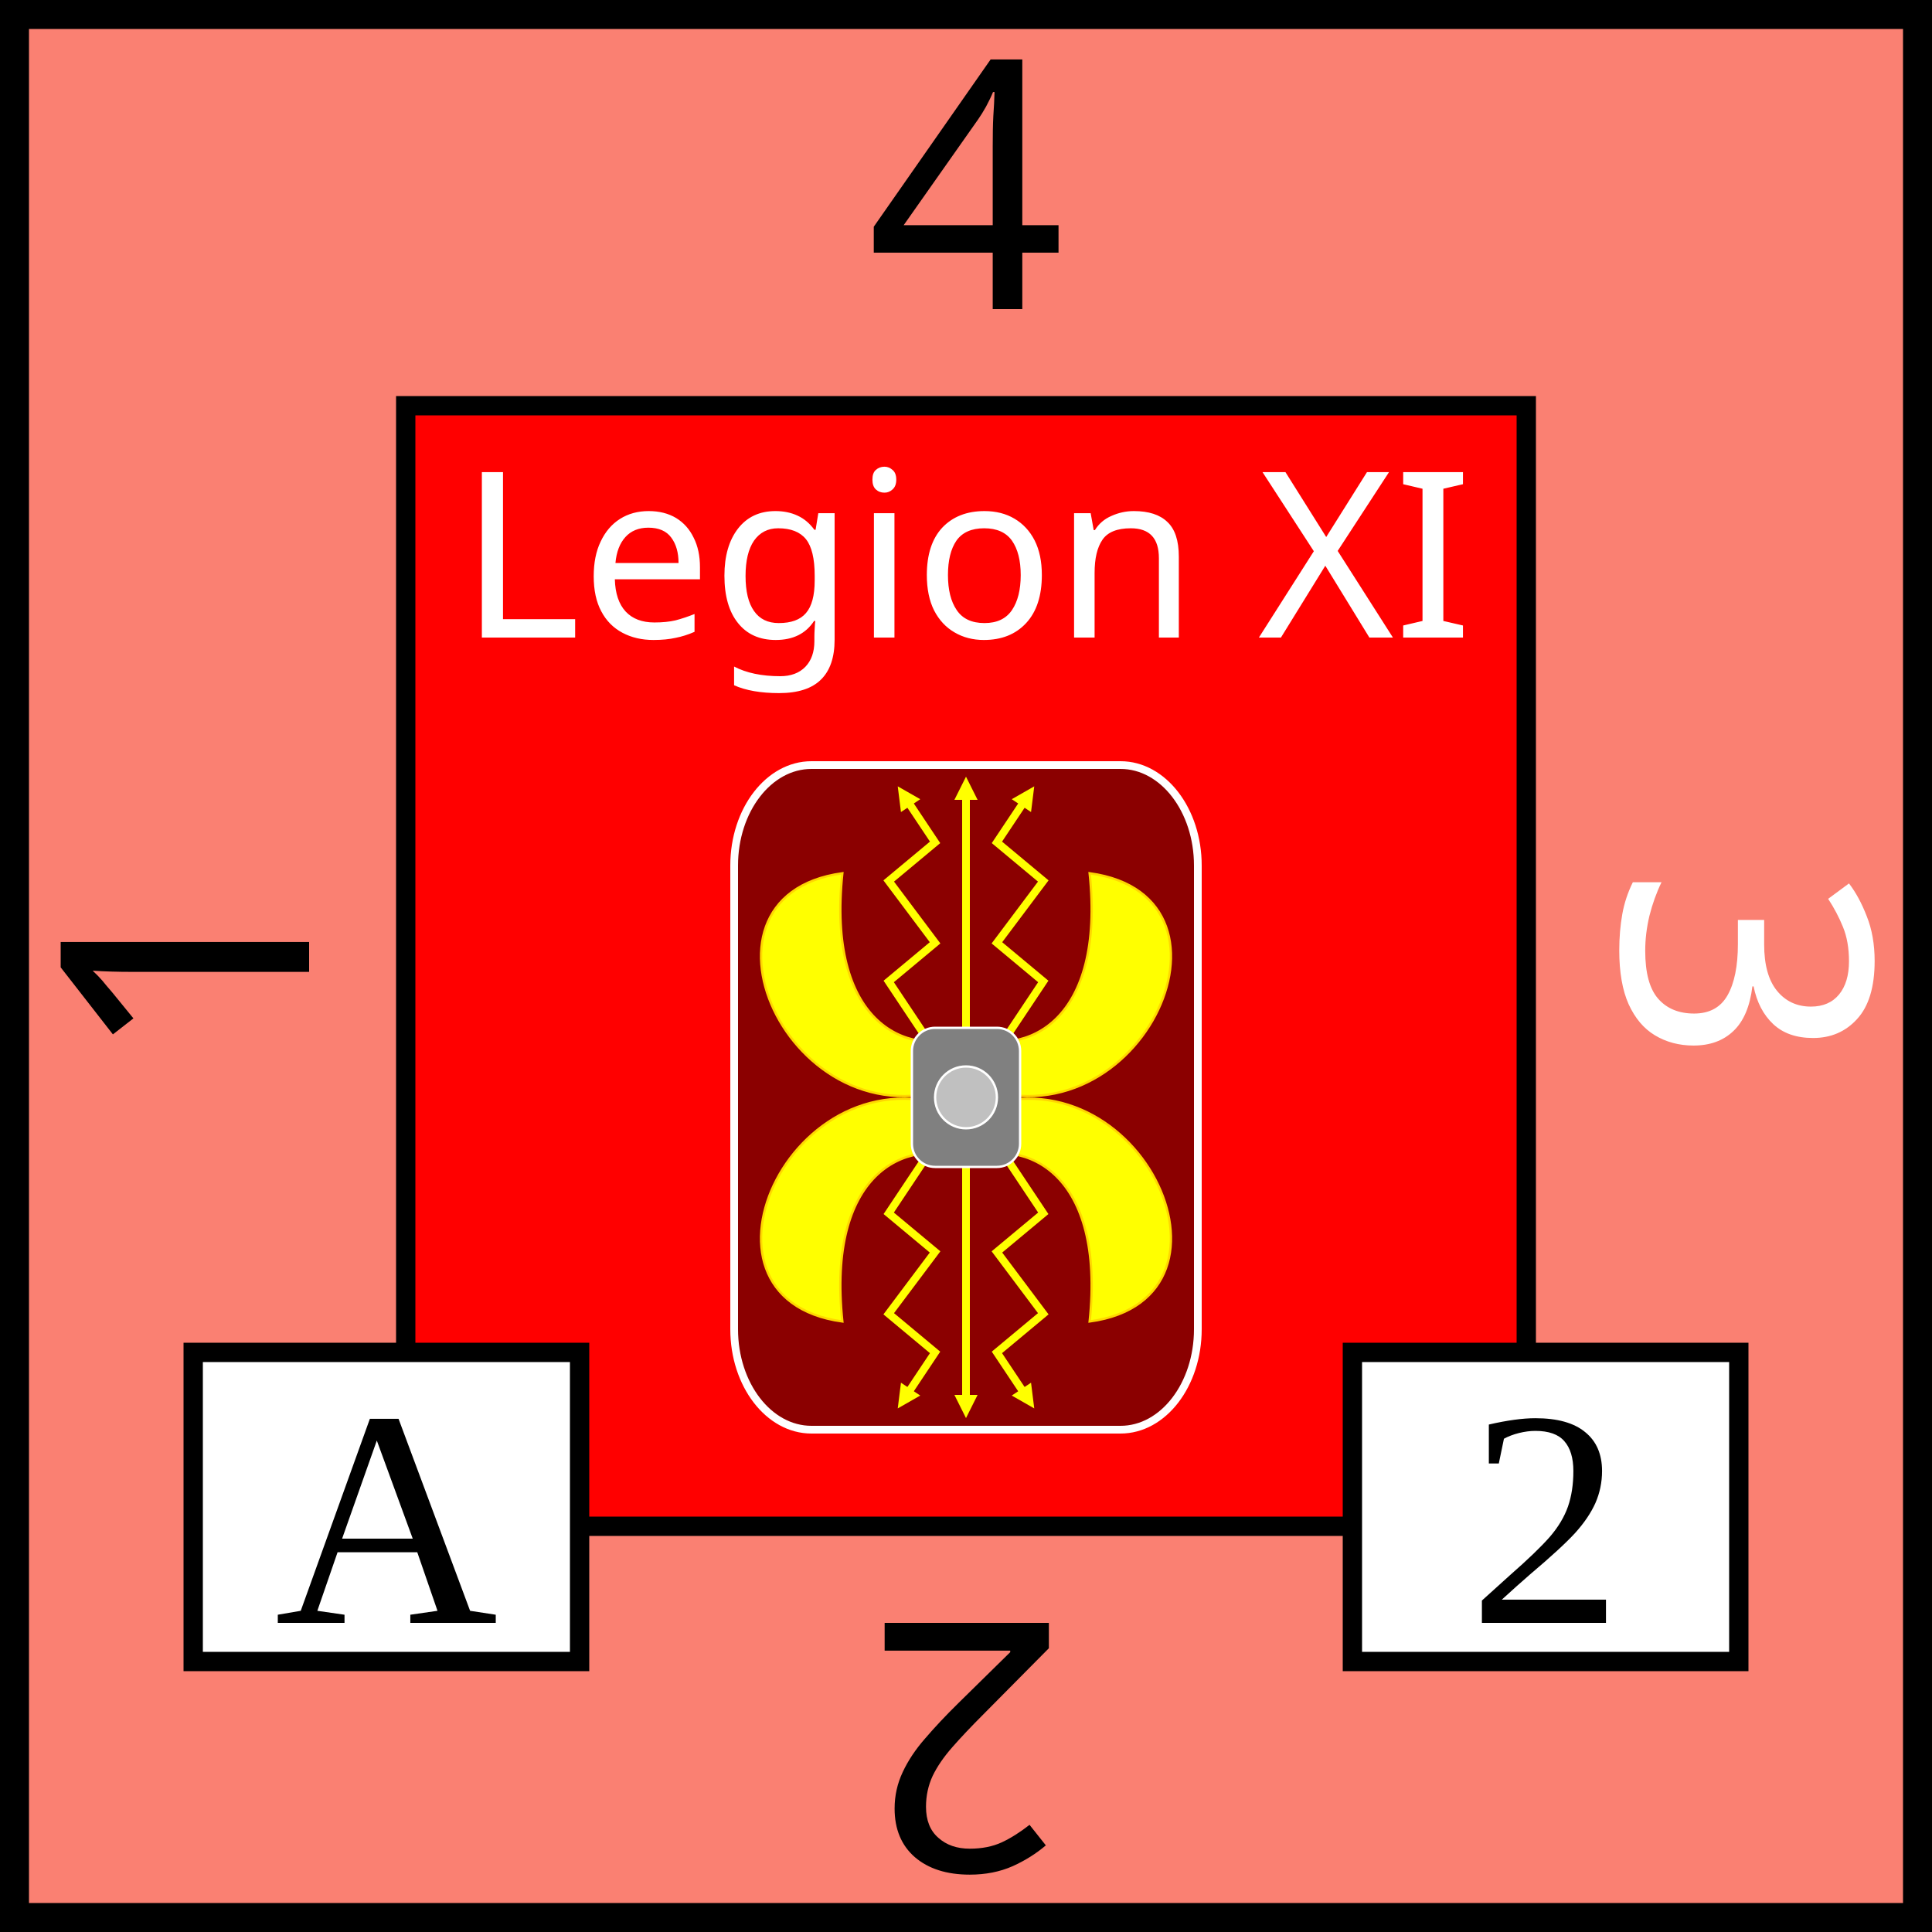
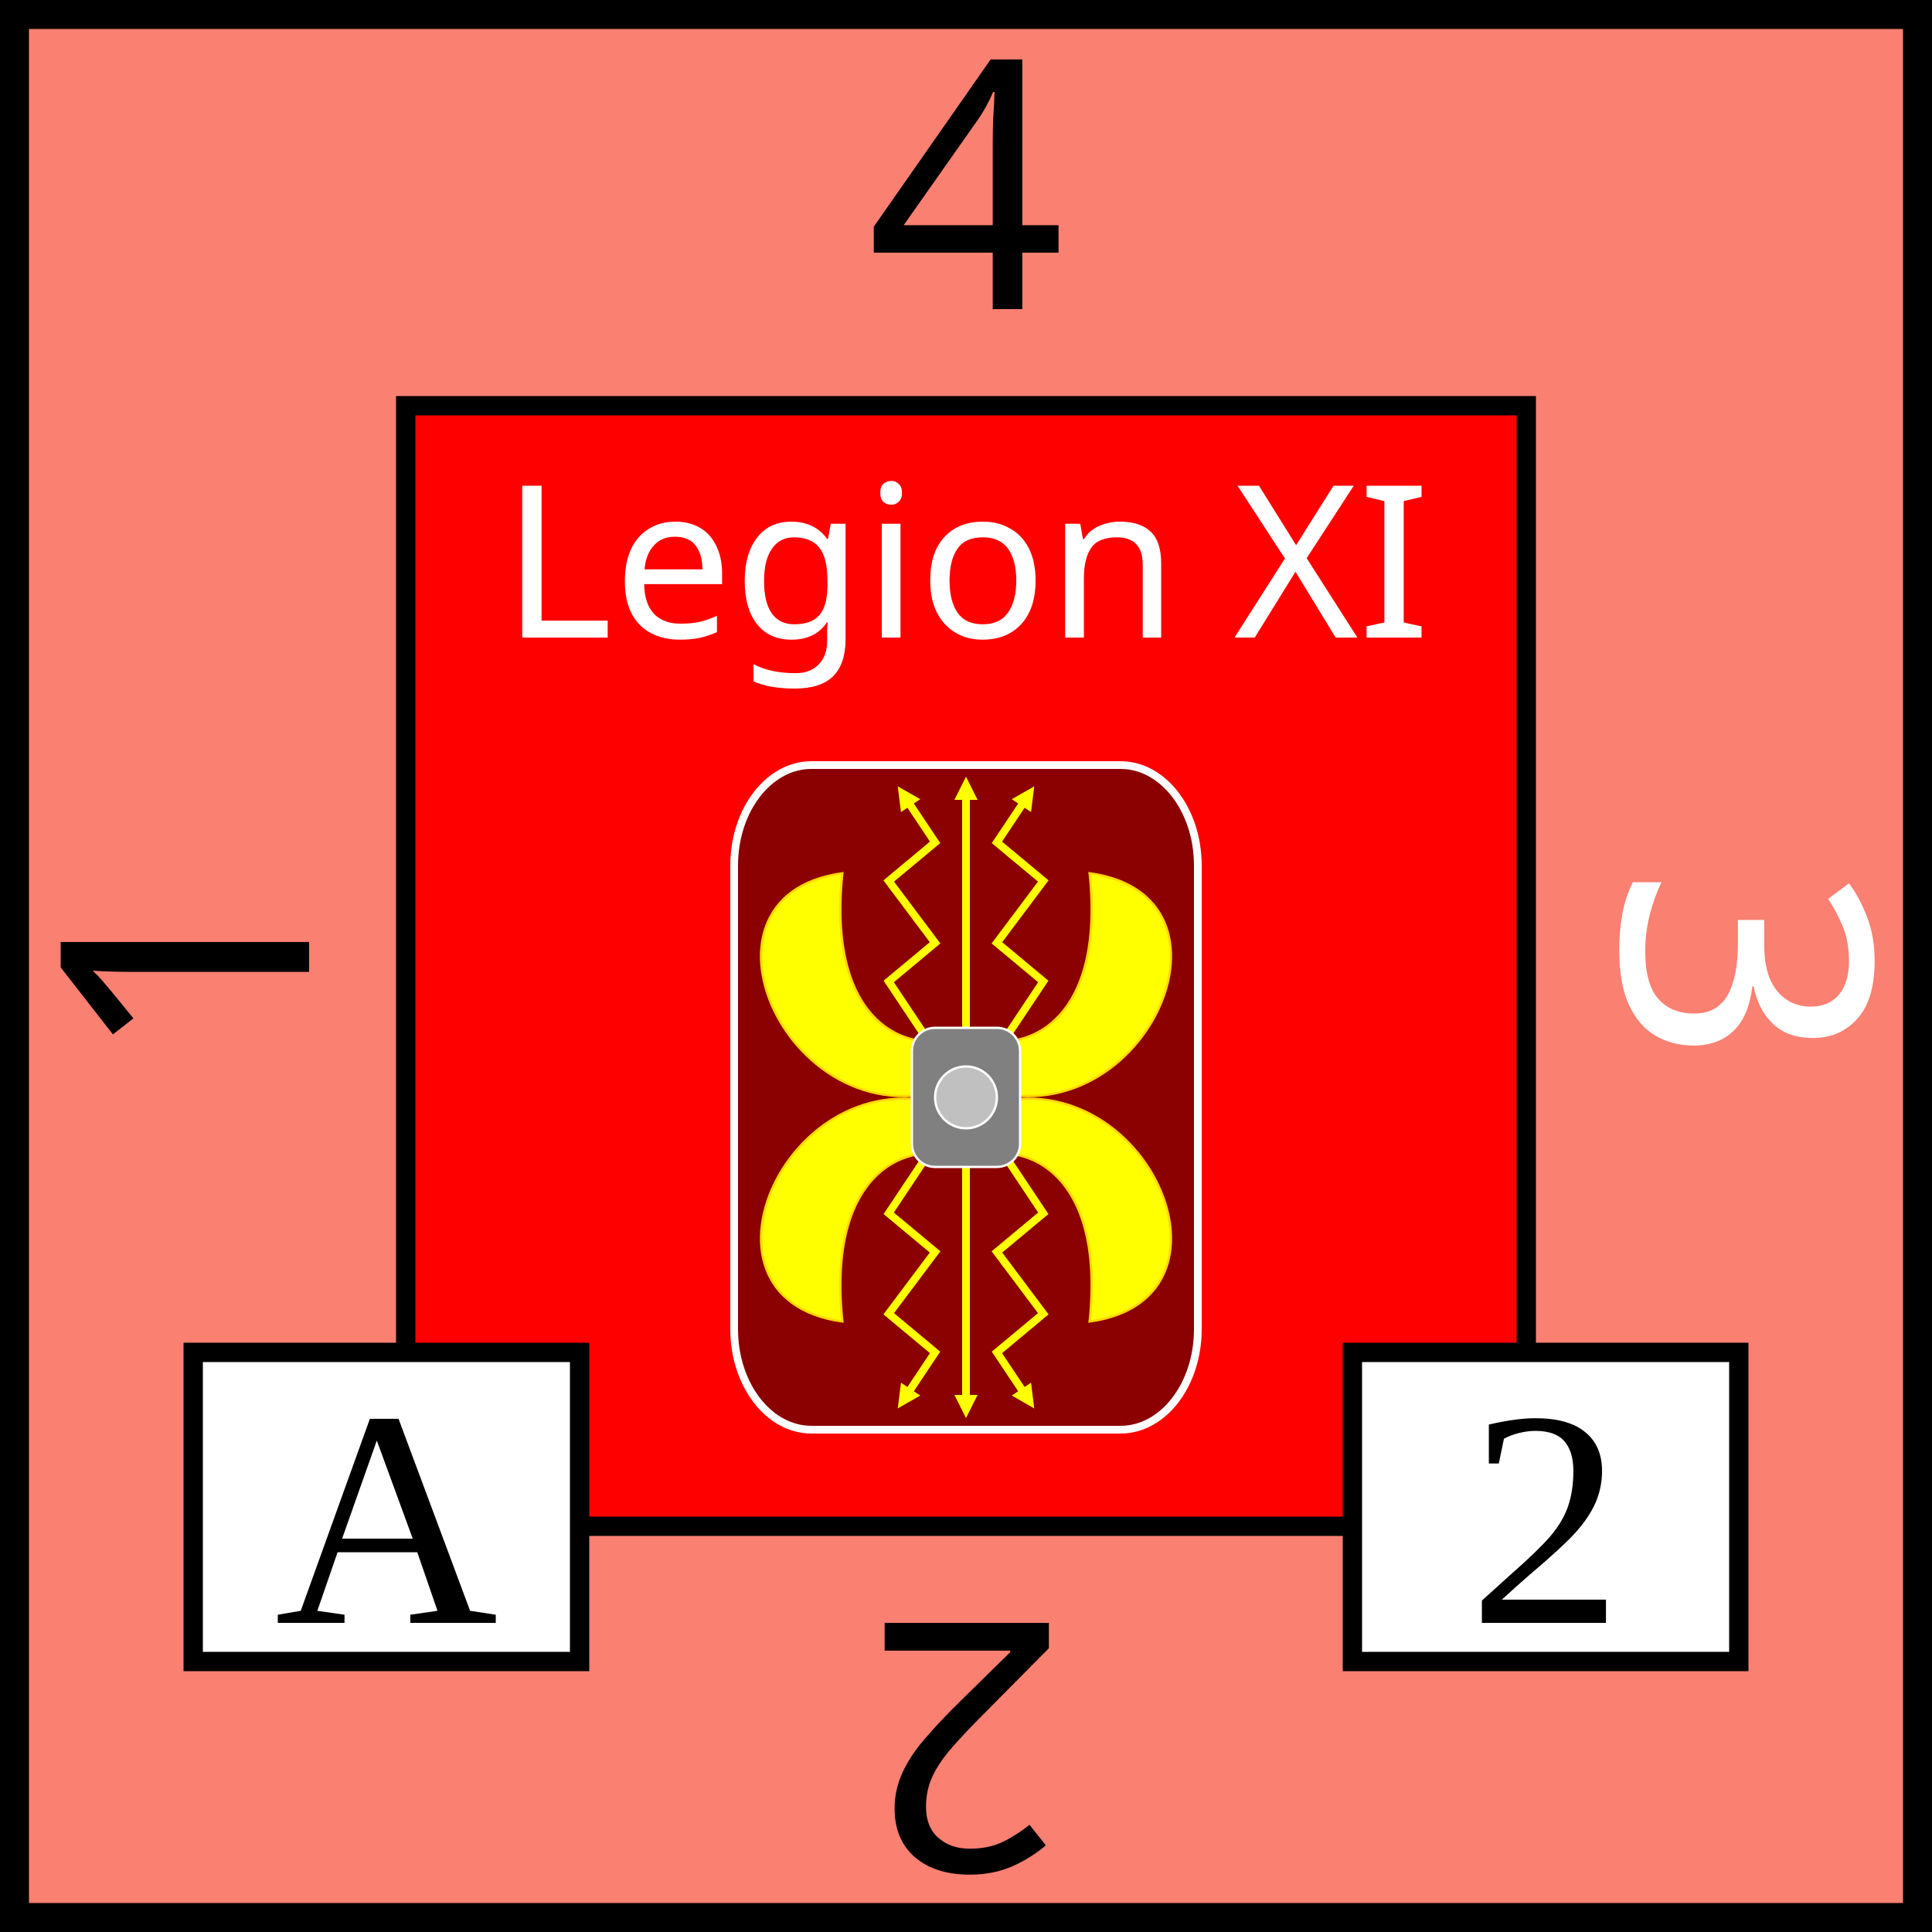
<svg xmlns="http://www.w3.org/2000/svg" viewBox="0 0 100 100" width="100" height="100">
  <defs>
    <marker id="arrow" viewBox="0 0 10 10" refX="5" refY="5" markerWidth="3" markerHeight="3" orient="auto-start-reverse" fill="yellow">
      <path d="M 0 0 L 10 5 L 0 10 z" />
    </marker>
  </defs>
  <rect id="background" fill="salmon" height="100" width="100" stroke="black" stroke-width="3" />
-   <g id="legion" text-anchor="middle" font-size="12" font-family="Papyrus">
+   <g id="legion" text-anchor="middle" font-size="11" font-family="Papyrus">
    <rect x="21" y="21" width="58" height="58" fill="red" stroke="black" />
    <text x="50" y="33" fill="white">Legion XI</text>
  </g>
  <g id="shield" transform="scale(0.4) translate(75,92)">
    <rect id="shield_outline" x="20" y="7" width="60" height="86" fill="darkred" stroke="white" stroke-width="1" rx="10" ry="13" />
    <g id="wings" stroke="gold" stroke-width="0.3" fill="yellow">
      <path id="wing" d="           M 50 42           C 42,45 32,40 34,21           C 12,24 28,58 50,48         " />
      <use href="#wing" transform="translate(100,0) scale(-1,1)" />
      <use href="#wing" transform="translate(0,100) scale(1,-1)" />
      <use href="#wing" transform="translate(100,100) scale(-1,-1)" />
    </g>
    <g id="bolts">
      <line x1="50" y1="50" x2="50" y2="10" stroke="yellow" marker-end="url(#arrow)" />
      <line x1="50" y1="50" x2="50" y2="90" stroke="yellow" marker-end="url(#arrow)" />
      <polyline id="bolt" points="           50,50           40,35           46,30           40,22           46,17           42,11         " stroke="yellow" fill="none" marker-end="url(#arrow)" />
      <use href="#bolt" transform="translate(100,0) scale(-1,1)" />
      <use href="#bolt" transform="translate(100,100) scale(-1,-1)" />
      <use href="#bolt" transform="translate(0,100) scale(1,-1)" />
    </g>
    <g id="center">
      <rect x="43" y="41" width="14" height="18" fill="grey" stroke="white" stroke-width="0.3" rx="3" />
      <circle cx="50" cy="50" r="4" fill="silver" stroke="white" stroke-width="0.3" />
    </g>
  </g>
  <g id="attributes" text-anchor="middle" font-size="16">
    <rect id="initiative" x="10" y="70" height="16" width="20" fill="white" stroke="black" />
    <text x="20" y="84">A</text>
    <rect id="firepower" x="70" y="70" height="16" width="20" fill="white" stroke="black" />
    <text x="80" y="84">2</text>
  </g>
  <g id="strength" text-anchor="middle" font-family="Papyrus" font-size="18">
    <text x="50" y="16">4</text>
    <text x="50" y="16" fill="white" transform="rotate(90,50,50)">3</text>
    <text x="50" y="16" transform="rotate(180,50,50)">2</text>
    <text x="50" y="16" transform="rotate(270,50,50)">1</text>
  </g>
</svg>
